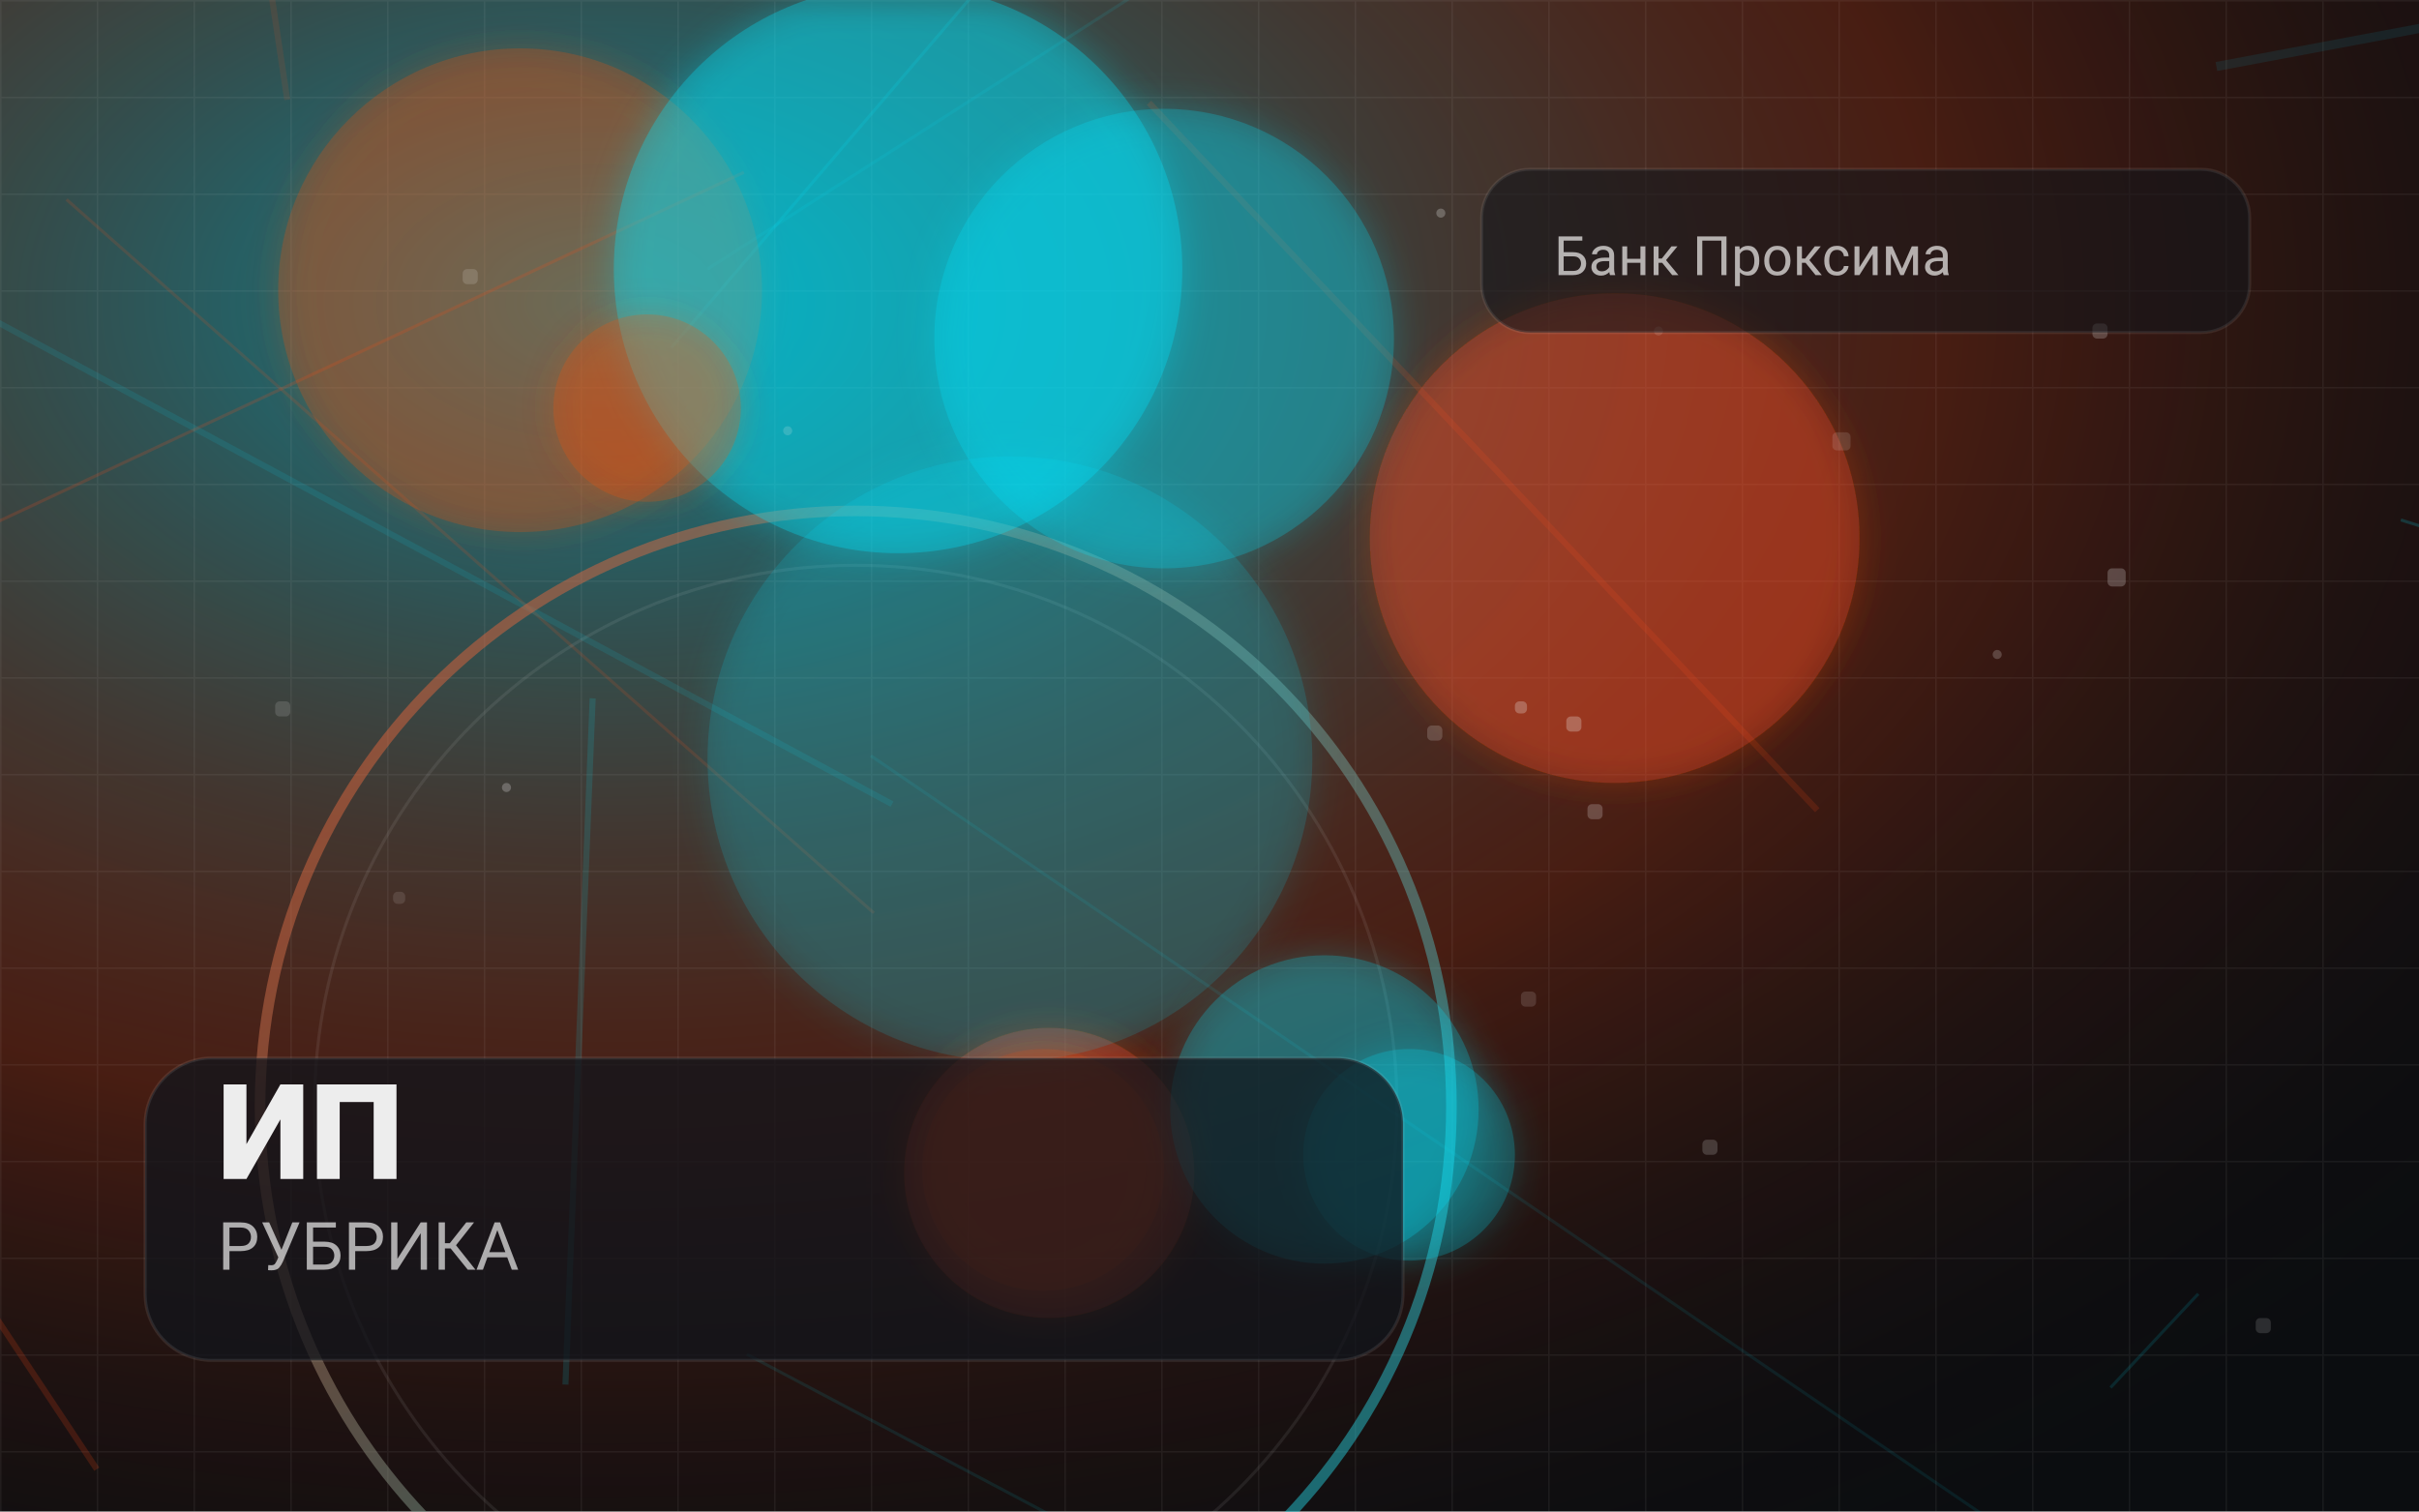
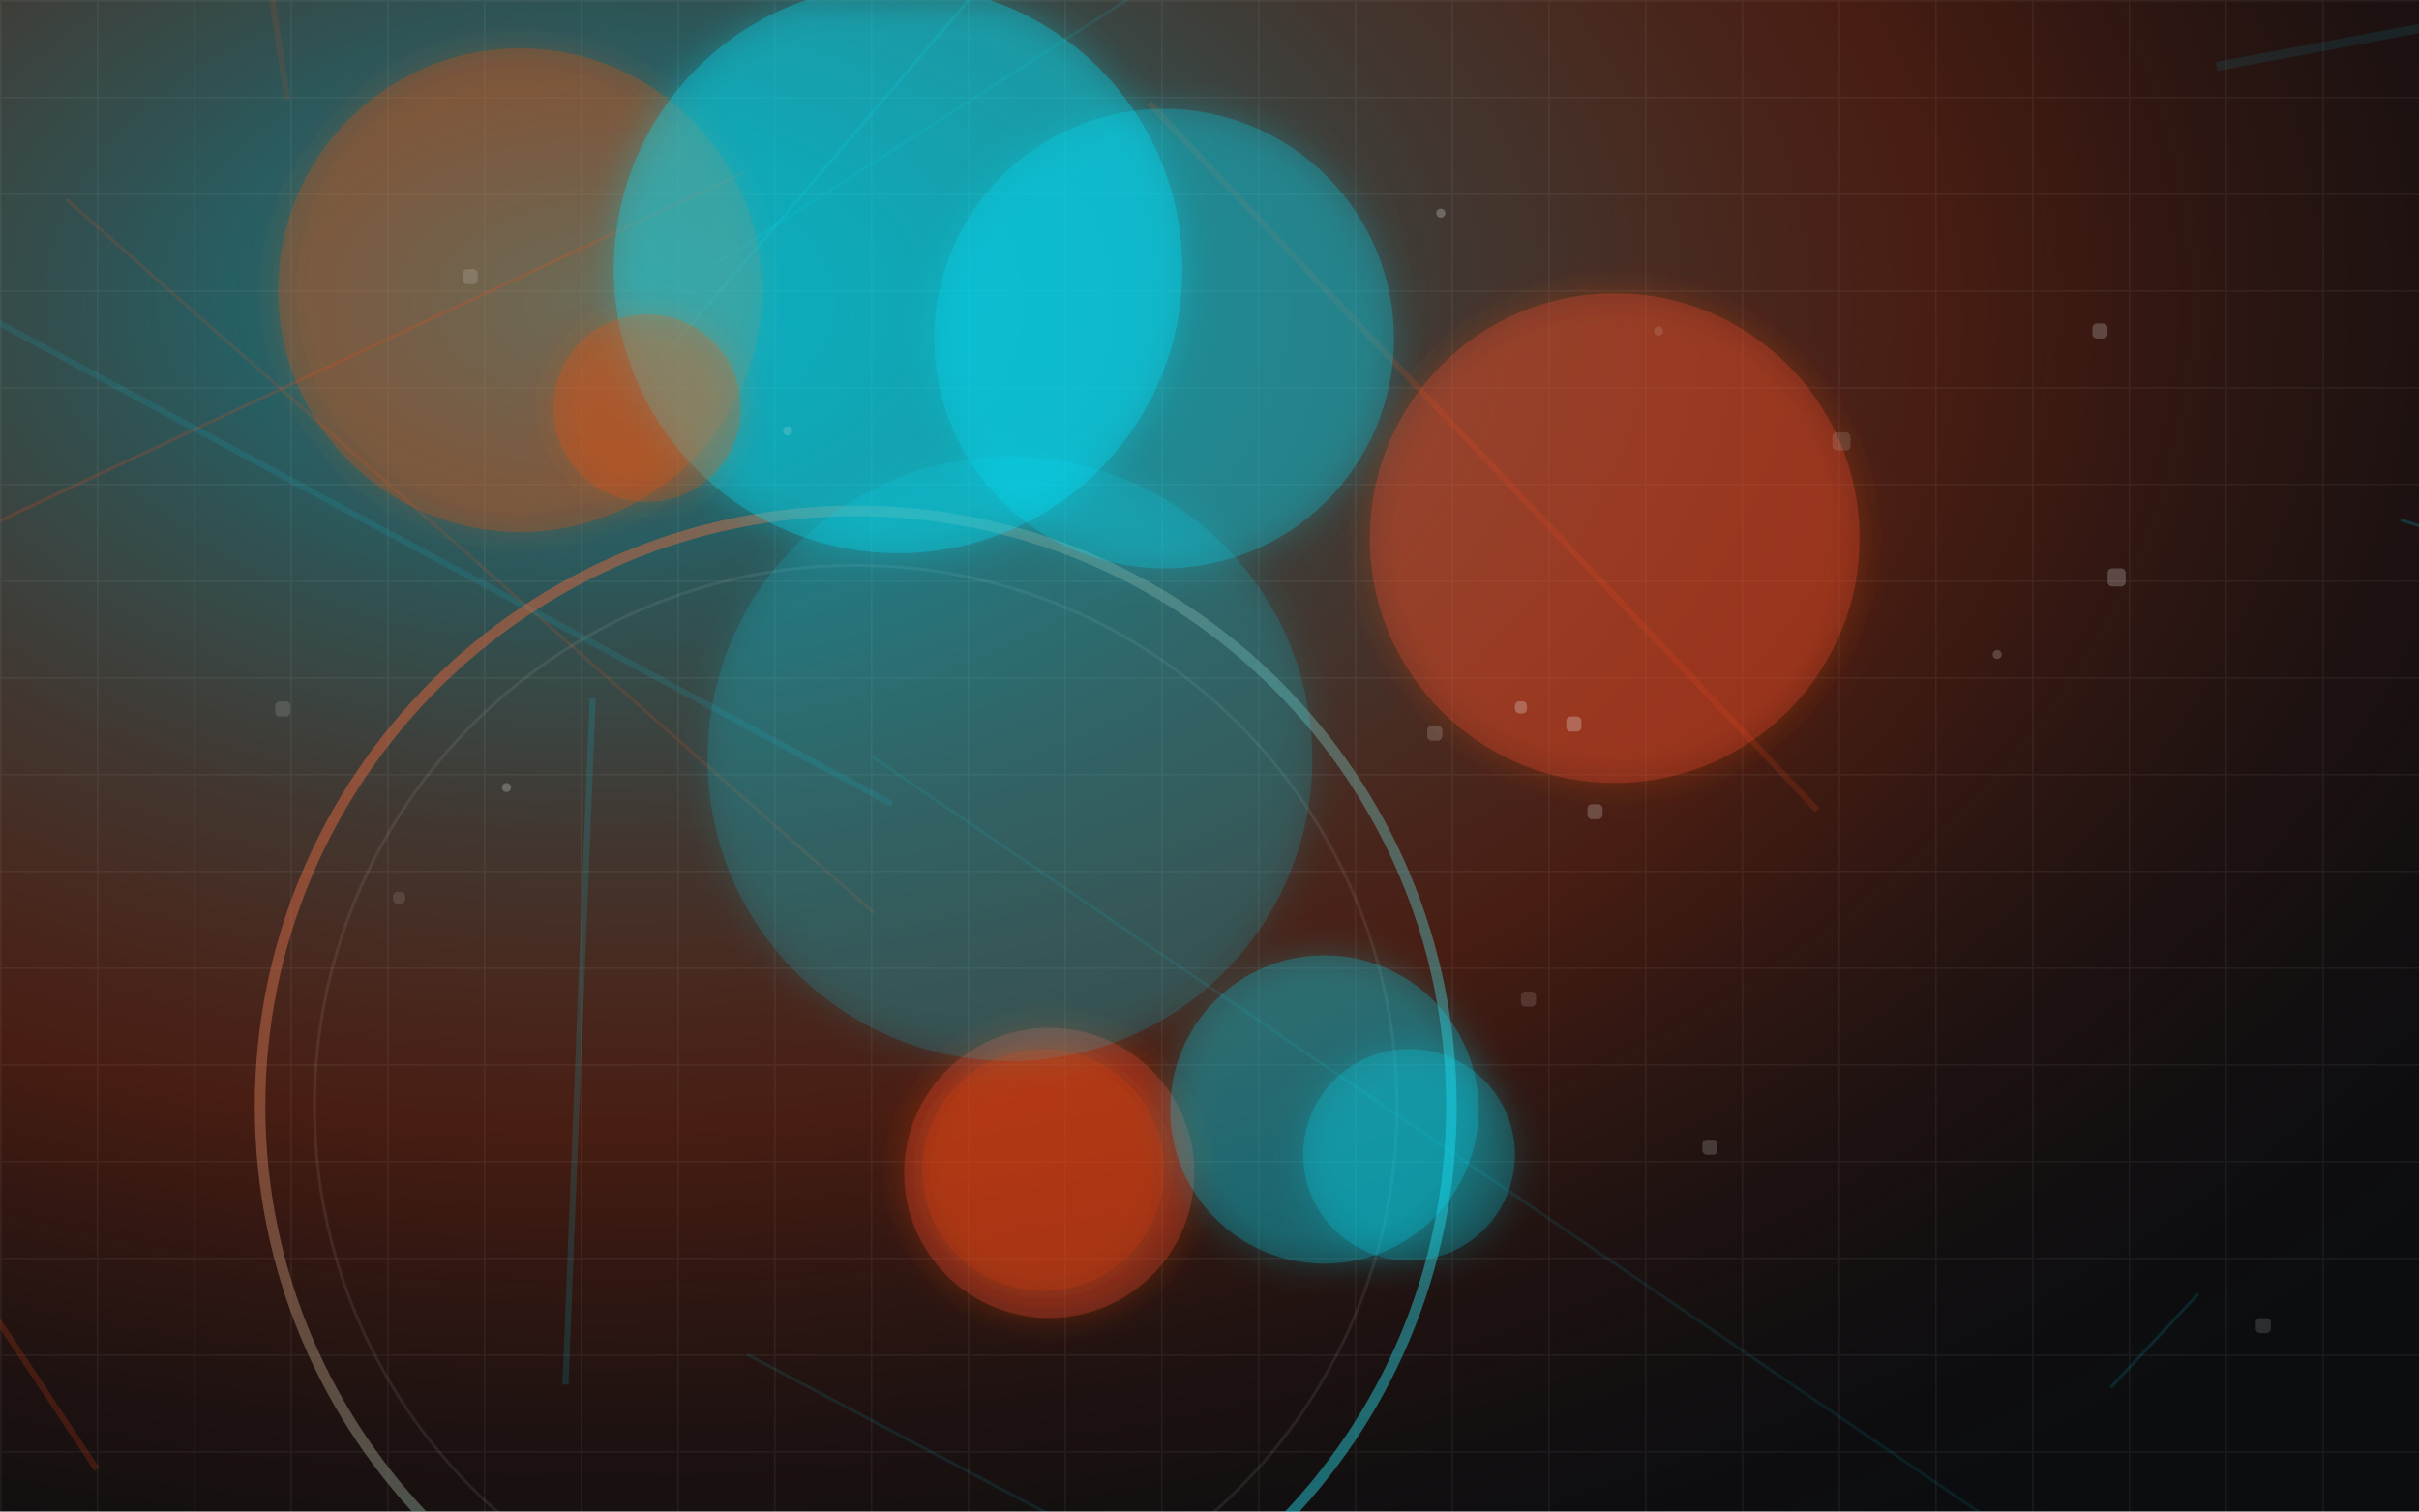
<svg xmlns="http://www.w3.org/2000/svg" width="800" height="500" viewBox="0 0 800 500" fill="none">
  <defs>
    <linearGradient id="g1" x1="0" y1="0" x2="1" y2="1">
      <stop offset="0" stop-color="#FF4D1A" stop-opacity="0.95" />
      <stop offset="1" stop-color="#00E5FF" stop-opacity="0.85" />
    </linearGradient>
    <radialGradient id="g2" cx="0.25" cy="0.2" r="1">
      <stop offset="0" stop-color="#00E5FF" stop-opacity="0.55" />
      <stop offset="0.55" stop-color="#FF4D1A" stop-opacity="0.25" />
      <stop offset="1" stop-color="#0B0D10" stop-opacity="0" />
    </radialGradient>
    <pattern id="grid" width="32" height="32" patternUnits="userSpaceOnUse">
      <path d="M 32 0 L 0 0 0 32" stroke="#EDEDED" stroke-opacity="0.06" stroke-width="1" />
    </pattern>
    <filter id="glow" x="-50%" y="-50%" width="200%" height="200%">
      <feGaussianBlur stdDeviation="6" result="b" />
      <feMerge>
        <feMergeNode in="b" />
        <feMergeNode in="SourceGraphic" />
      </feMerge>
    </filter>
  </defs>
  <rect width="800" height="500" fill="#0B0D10" />
  <rect width="800" height="500" fill="url(#g2)" />
  <rect width="800" height="500" fill="url(#grid)" />
  <path d="M380 34 L601 268" stroke="#FF4D1A" stroke-opacity="0.147" stroke-width="2" />
  <path d="M794 172 L1021 243" stroke="#00E5FF" stroke-opacity="0.175" stroke-width="1" />
  <path d="M234 89 L569 -126" stroke="#00E5FF" stroke-opacity="0.088" stroke-width="1" />
  <path d="M95 33 L89 -7" stroke="#FF4D1A" stroke-opacity="0.106" stroke-width="2" />
  <path d="M288 250 L663 506" stroke="#00E5FF" stroke-opacity="0.085" stroke-width="1" />
  <path d="M187 458 L196 231" stroke="#00E5FF" stroke-opacity="0.132" stroke-width="2" />
  <path d="M32 486 L-47 367" stroke="#FF4D1A" stroke-opacity="0.179" stroke-width="2" />
  <path d="M733 22 L1021 -32" stroke="#00E5FF" stroke-opacity="0.086" stroke-width="3" />
  <path d="M727 428 L698 459" stroke="#00E5FF" stroke-opacity="0.124" stroke-width="1" />
  <path d="M22 66 L289 302" stroke="#FF4D1A" stroke-opacity="0.144" stroke-width="1" />
  <path d="M247 448 L653 663" stroke="#00E5FF" stroke-opacity="0.097" stroke-width="1" />
  <path d="M222 115 L352 -37" stroke="#00E5FF" stroke-opacity="0.136" stroke-width="1" />
  <path d="M246 57 L-23 183" stroke="#FF4D1A" stroke-opacity="0.18" stroke-width="1" />
  <path d="M295 266 L-39 86" stroke="#00E5FF" stroke-opacity="0.102" stroke-width="2" />
  <circle cx="283" cy="366" r="197" stroke="url(#g1)" stroke-width="3.5" stroke-opacity="0.55" />
  <circle cx="283" cy="366" r="179" stroke="#EDEDED" stroke-width="1" stroke-opacity="0.08" />
  <circle cx="172" cy="96" r="80" fill="#FF4D1A" fill-opacity="0.228" filter="url(#glow)" />
  <circle cx="297" cy="89" r="94" fill="#00E5FF" fill-opacity="0.296" filter="url(#glow)" />
  <circle cx="347" cy="388" r="48" fill="#FF4D1A" fill-opacity="0.25" filter="url(#glow)" />
  <circle cx="334" cy="251" r="100" fill="#00E5FF" fill-opacity="0.137" filter="url(#glow)" />
  <circle cx="214" cy="135" r="31" fill="#FF4D1A" fill-opacity="0.22" filter="url(#glow)" />
  <circle cx="438" cy="367" r="51" fill="#00E5FF" fill-opacity="0.226" filter="url(#glow)" />
  <circle cx="534" cy="178" r="81" fill="#FF4D1A" fill-opacity="0.255" filter="url(#glow)" />
  <circle cx="385" cy="112" r="76" fill="#00E5FF" fill-opacity="0.227" filter="url(#glow)" />
  <circle cx="345" cy="387" r="40" fill="#FF4D1A" fill-opacity="0.141" filter="url(#glow)" />
  <circle cx="466" cy="382" r="35" fill="#00E5FF" fill-opacity="0.207" filter="url(#glow)" />
  <rect x="606" y="143" width="6" height="6" rx="1.5" fill="#EDEDED" fill-opacity="0.137" />
  <rect x="697" y="188" width="6" height="6" rx="1.5" fill="#EDEDED" fill-opacity="0.232" />
  <rect x="166" y="259" width="3" height="3" rx="1.5" fill="#EDEDED" fill-opacity="0.258" />
  <rect x="472" y="240" width="5" height="5" rx="1.5" fill="#EDEDED" fill-opacity="0.183" />
  <rect x="153" y="89" width="5" height="5" rx="1.5" fill="#EDEDED" fill-opacity="0.156" />
  <rect x="259" y="141" width="3" height="3" rx="1.5" fill="#EDEDED" fill-opacity="0.169" />
  <rect x="130" y="295" width="4" height="4" rx="1.5" fill="#EDEDED" fill-opacity="0.12" />
  <rect x="692" y="107" width="5" height="5" rx="1.5" fill="#EDEDED" fill-opacity="0.221" />
  <rect x="563" y="377" width="5" height="5" rx="1.5" fill="#EDEDED" fill-opacity="0.181" />
  <rect x="547" y="108" width="3" height="3" rx="1.5" fill="#EDEDED" fill-opacity="0.128" />
  <rect x="475" y="69" width="3" height="3" rx="1.5" fill="#EDEDED" fill-opacity="0.261" />
  <rect x="518" y="237" width="5" height="5" rx="1.5" fill="#EDEDED" fill-opacity="0.275" />
  <rect x="525" y="266" width="5" height="5" rx="1.5" fill="#EDEDED" fill-opacity="0.222" />
  <rect x="746" y="436" width="5" height="5" rx="1.5" fill="#EDEDED" fill-opacity="0.146" />
  <rect x="659" y="215" width="3" height="3" rx="1.5" fill="#EDEDED" fill-opacity="0.207" />
  <rect x="91" y="232" width="5" height="5" rx="1.5" fill="#EDEDED" fill-opacity="0.143" />
  <rect x="503" y="328" width="5" height="5" rx="1.5" fill="#EDEDED" fill-opacity="0.142" />
  <rect x="501" y="232" width="4" height="4" rx="1.5" fill="#EDEDED" fill-opacity="0.266" />
-   <g opacity="0.9">
-     <rect x="490" y="56" width="254" height="54" rx="16" fill="#11151B" fill-opacity="0.65" stroke="#EDEDED" stroke-opacity="0.10" />
-     <text x="514" y="91" fill="#EDEDED" fill-opacity="0.78" font-size="18" font-family="ui-sans-serif, system-ui, -apple-system, Segoe UI, Roboto, Arial">Банк Проксима</text>
-   </g>
-   <g>
-     <rect x="48" y="350" width="416" height="100" rx="22" fill="#11151B" fill-opacity="0.75" stroke="#EDEDED" stroke-opacity="0.10" />
-     <text x="72" y="390" fill="#EDEDED" font-size="44" font-family="ui-sans-serif, system-ui, -apple-system, Segoe UI, Roboto, Arial" font-weight="800">ИП</text>
-     <text x="72" y="420" fill="#EDEDED" fill-opacity="0.70" font-size="22" font-family="ui-sans-serif, system-ui, -apple-system, Segoe UI, Roboto, Arial">РУБРИКА</text>
-   </g>
</svg>
